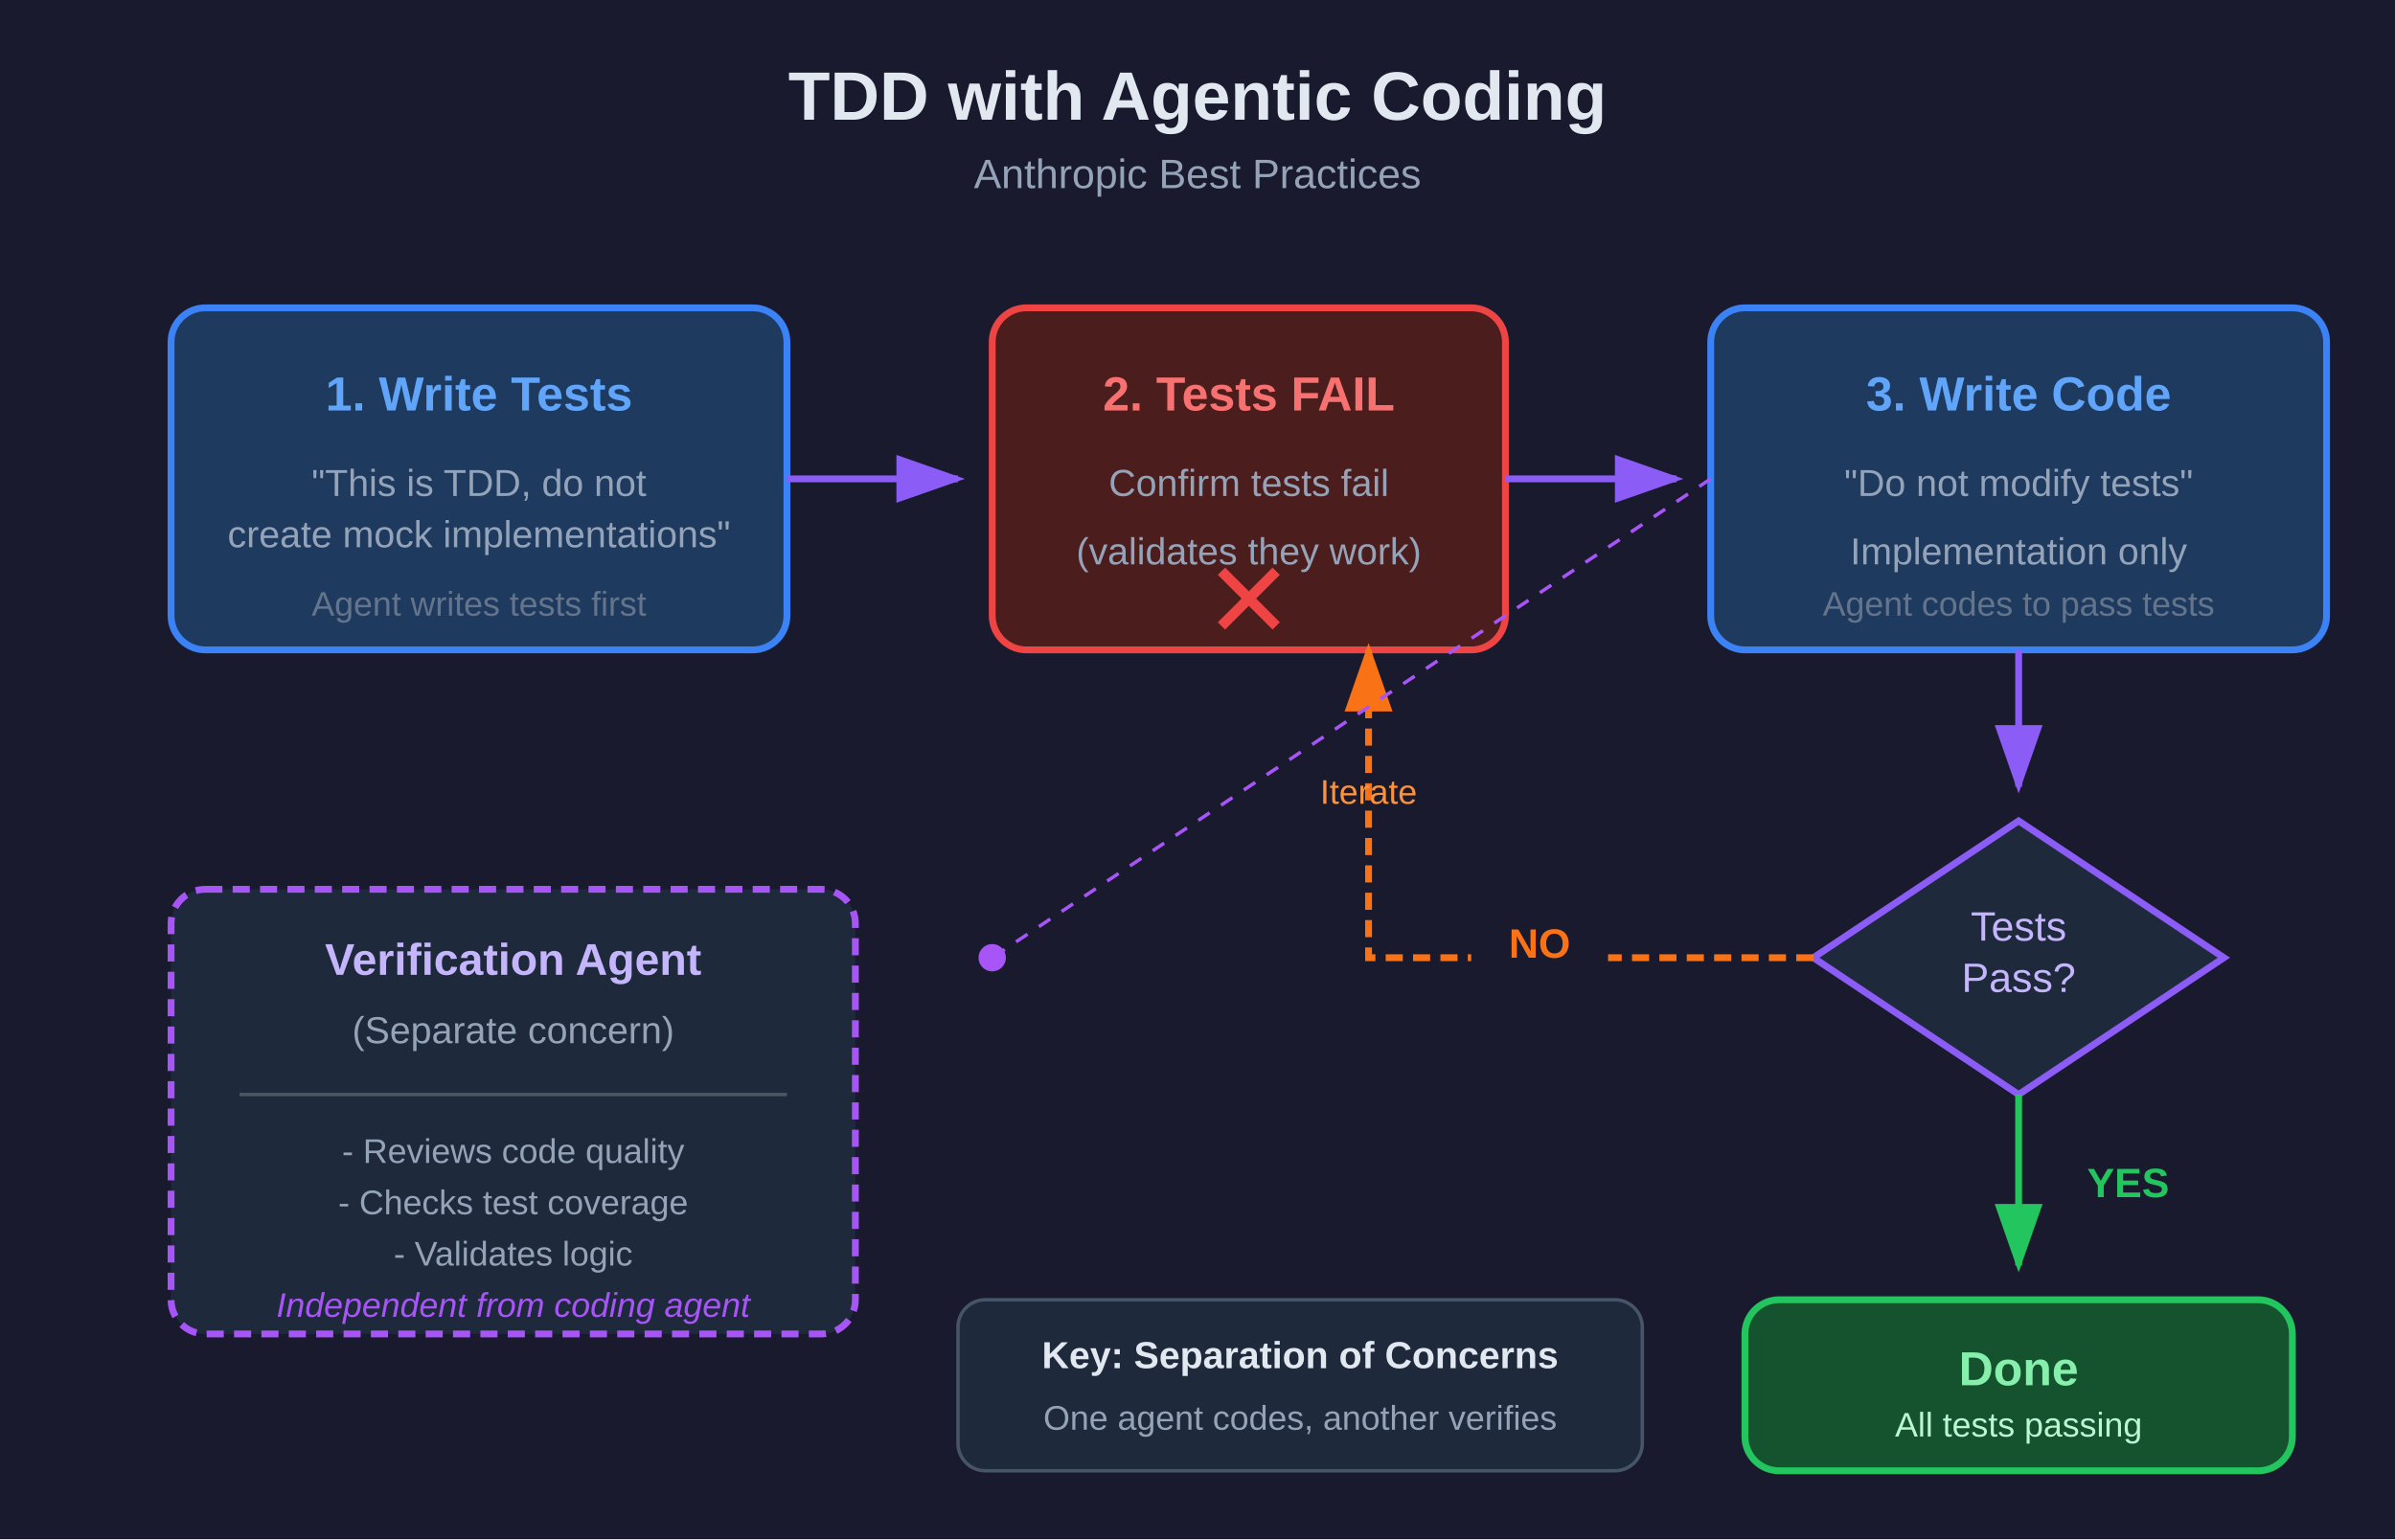
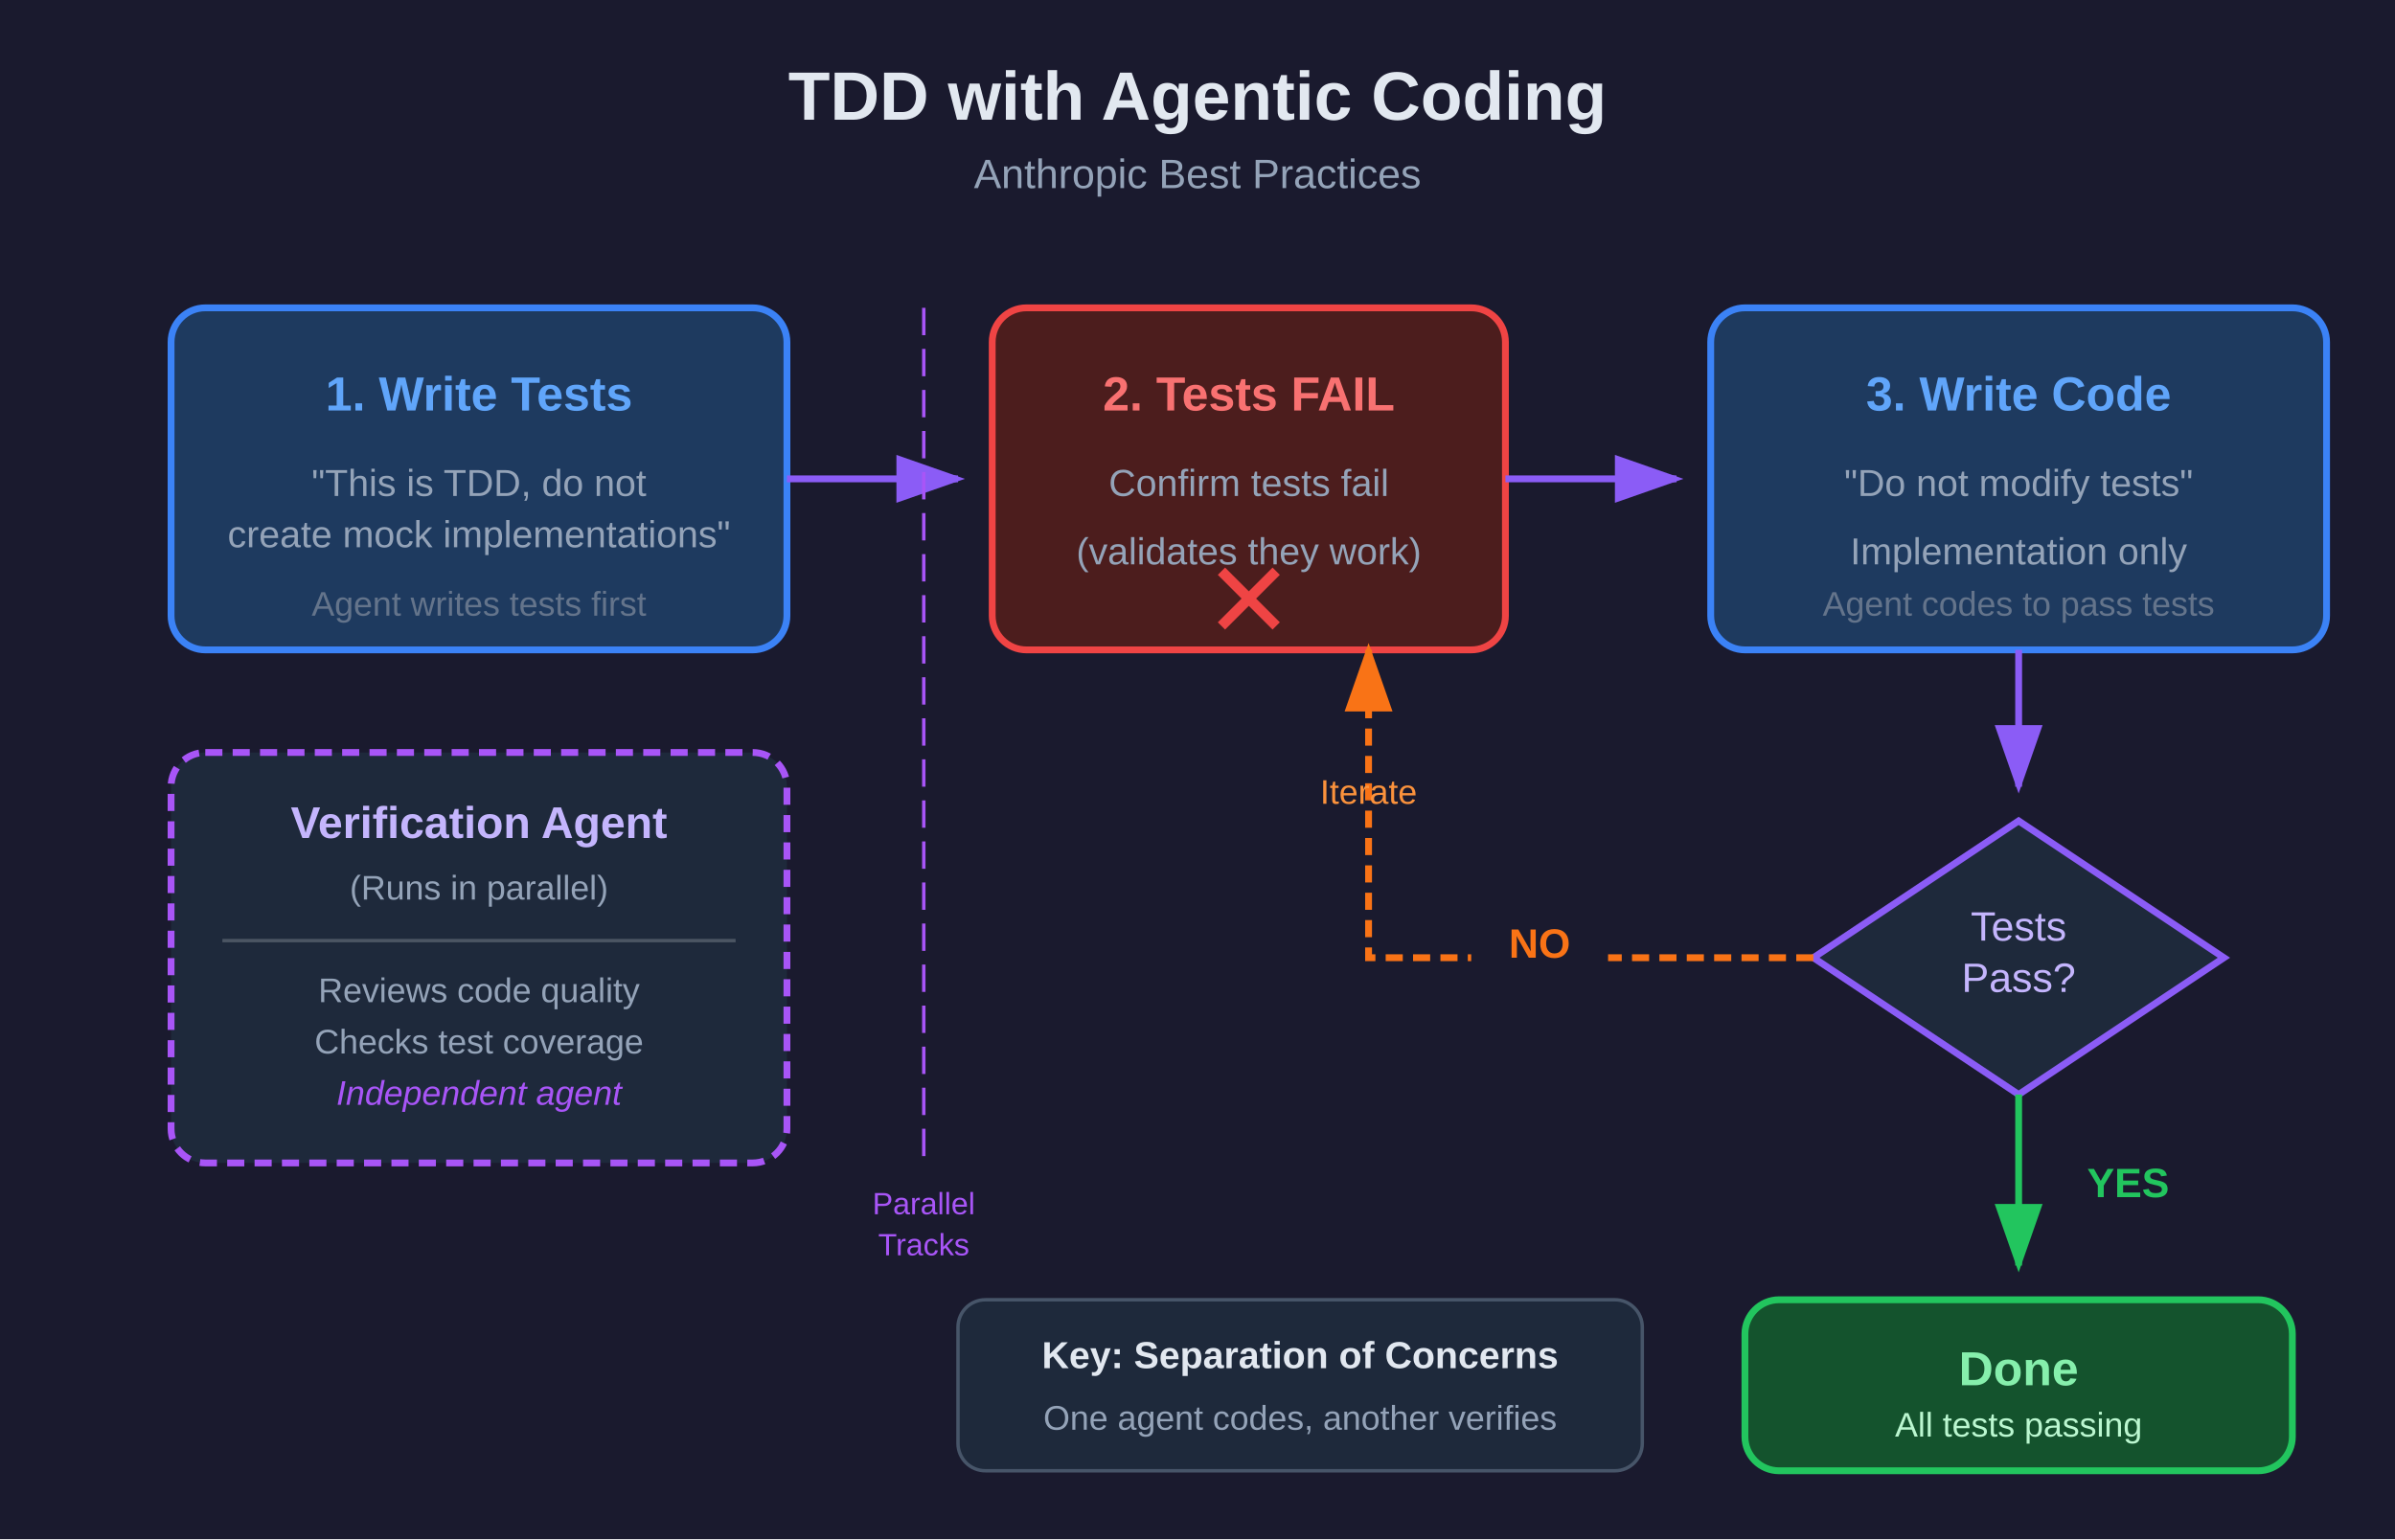
<svg xmlns="http://www.w3.org/2000/svg" viewBox="0 0 700 450">
  <defs>
    <marker id="flowArrow" markerWidth="10" markerHeight="7" refX="9" refY="3.5" orient="auto">
      <polygon points="0 0, 10 3.5, 0 7" fill="#8b5cf6" />
    </marker>
    <marker id="iterateArrow" markerWidth="10" markerHeight="7" refX="9" refY="3.5" orient="auto">
      <polygon points="0 0, 10 3.5, 0 7" fill="#f97316" />
    </marker>
    <marker id="successArrow" markerWidth="10" markerHeight="7" refX="9" refY="3.5" orient="auto">
      <polygon points="0 0, 10 3.5, 0 7" fill="#22c55e" />
    </marker>
  </defs>
  <rect width="700" height="450" fill="#1a1a2e" />
  <text x="350" y="35" font-family="Arial, sans-serif" font-size="20" font-weight="bold" fill="#e2e8f0" text-anchor="middle">TDD with Agentic Coding</text>
  <text x="350" y="55" font-family="Arial, sans-serif" font-size="12" fill="#94a3b8" text-anchor="middle">Anthropic Best Practices</text>
  <rect x="50" y="90" width="180" height="100" rx="10" fill="#1e3a5f" stroke="#3b82f6" stroke-width="2" />
  <text x="140" y="120" font-family="Arial, sans-serif" font-size="14" font-weight="bold" fill="#60a5fa" text-anchor="middle">1. Write Tests</text>
  <text x="140" y="145" font-family="Arial, sans-serif" font-size="11" fill="#94a3b8" text-anchor="middle">"This is TDD, do not</text>
  <text x="140" y="160" font-family="Arial, sans-serif" font-size="11" fill="#94a3b8" text-anchor="middle">create mock implementations"</text>
  <text x="140" y="180" font-family="Arial, sans-serif" font-size="10" fill="#64748b" text-anchor="middle">Agent writes tests first</text>
  <path d="M230,140 L280,140" stroke="#8b5cf6" stroke-width="2" fill="none" marker-end="url(#flowArrow)" />
  <rect x="290" y="90" width="150" height="100" rx="10" fill="#4c1d1d" stroke="#ef4444" stroke-width="2" />
  <text x="365" y="120" font-family="Arial, sans-serif" font-size="14" font-weight="bold" fill="#f87171" text-anchor="middle">2. Tests FAIL</text>
  <text x="365" y="145" font-family="Arial, sans-serif" font-size="11" fill="#94a3b8" text-anchor="middle">Confirm tests fail</text>
  <text x="365" y="165" font-family="Arial, sans-serif" font-size="11" fill="#94a3b8" text-anchor="middle">(validates they work)</text>
  <g transform="translate(365, 175)">
    <line x1="-8" y1="-8" x2="8" y2="8" stroke="#ef4444" stroke-width="3" />
    <line x1="8" y1="-8" x2="-8" y2="8" stroke="#ef4444" stroke-width="3" />
  </g>
  <path d="M440,140 L490,140" stroke="#8b5cf6" stroke-width="2" fill="none" marker-end="url(#flowArrow)" />
  <rect x="500" y="90" width="180" height="100" rx="10" fill="#1e3a5f" stroke="#3b82f6" stroke-width="2" />
  <text x="590" y="120" font-family="Arial, sans-serif" font-size="14" font-weight="bold" fill="#60a5fa" text-anchor="middle">3. Write Code</text>
  <text x="590" y="145" font-family="Arial, sans-serif" font-size="11" fill="#94a3b8" text-anchor="middle">"Do not modify tests"</text>
  <text x="590" y="165" font-family="Arial, sans-serif" font-size="11" fill="#94a3b8" text-anchor="middle">Implementation only</text>
  <text x="590" y="180" font-family="Arial, sans-serif" font-size="10" fill="#64748b" text-anchor="middle">Agent codes to pass tests</text>
  <path d="M590,190 L590,230" stroke="#8b5cf6" stroke-width="2" fill="none" marker-end="url(#flowArrow)" />
  <polygon points="590,240 650,280 590,320 530,280" fill="#1e293b" stroke="#8b5cf6" stroke-width="2" />
  <text x="590" y="275" font-family="Arial, sans-serif" font-size="12" fill="#c4b5fd" text-anchor="middle">Tests</text>
  <text x="590" y="290" font-family="Arial, sans-serif" font-size="12" fill="#c4b5fd" text-anchor="middle">Pass?</text>
  <path d="M530,280 L400,280 L400,190" stroke="#f97316" stroke-width="2" fill="none" marker-end="url(#iterateArrow)" stroke-dasharray="5,3" />
  <rect x="430" y="265" width="40" height="20" rx="3" fill="#1a1a2e" />
  <text x="450" y="280" font-family="Arial, sans-serif" font-size="12" font-weight="bold" fill="#f97316" text-anchor="middle">NO</text>
  <text x="400" y="235" font-family="Arial, sans-serif" font-size="10" fill="#fb923c" text-anchor="middle">Iterate</text>
  <path d="M590,320 L590,370" stroke="#22c55e" stroke-width="2" fill="none" marker-end="url(#successArrow)" />
  <text x="610" y="350" font-family="Arial, sans-serif" font-size="12" font-weight="bold" fill="#22c55e">YES</text>
  <rect x="510" y="380" width="160" height="50" rx="10" fill="#14532d" stroke="#22c55e" stroke-width="2" />
  <text x="590" y="405" font-family="Arial, sans-serif" font-size="14" font-weight="bold" fill="#86efac" text-anchor="middle">Done</text>
  <text x="590" y="420" font-family="Arial, sans-serif" font-size="10" fill="#bbf7d0" text-anchor="middle">All tests passing</text>
-   <rect x="50" y="260" width="200" height="130" rx="10" fill="#1e293b" stroke="#a855f7" stroke-width="2" stroke-dasharray="5,3" />
-   <text x="150" y="285" font-family="Arial, sans-serif" font-size="13" font-weight="bold" fill="#c4b5fd" text-anchor="middle">Verification Agent</text>
-   <text x="150" y="305" font-family="Arial, sans-serif" font-size="11" fill="#94a3b8" text-anchor="middle">(Separate concern)</text>
-   <line x1="70" y1="320" x2="230" y2="320" stroke="#4b5563" stroke-width="1" />
-   <text x="150" y="340" font-family="Arial, sans-serif" font-size="10" fill="#94a3b8" text-anchor="middle">- Reviews code quality</text>
-   <text x="150" y="355" font-family="Arial, sans-serif" font-size="10" fill="#94a3b8" text-anchor="middle">- Checks test coverage</text>
-   <text x="150" y="370" font-family="Arial, sans-serif" font-size="10" fill="#94a3b8" text-anchor="middle">- Validates logic</text>
-   <text x="150" y="385" font-family="Arial, sans-serif" font-size="10" fill="#a855f7" text-anchor="middle" font-style="italic">Independent from coding agent</text>
-   <path d="M500,140 L290,280" stroke="#a855f7" stroke-width="1" stroke-dasharray="4,4" fill="none" />
-   <circle cx="290" cy="280" r="4" fill="#a855f7" />
+   <rect x="50" y="220" width="180" height="120" rx="10" fill="#1e293b" stroke="#a855f7" stroke-width="2" stroke-dasharray="5,3" />
+   <text x="140" y="245" font-family="Arial, sans-serif" font-size="13" font-weight="bold" fill="#c4b5fd" text-anchor="middle">Verification Agent</text>
+   <text x="140" y="263" font-family="Arial, sans-serif" font-size="10" fill="#94a3b8" text-anchor="middle">(Runs in parallel)</text>
+   <line x1="65" y1="275" x2="215" y2="275" stroke="#4b5563" stroke-width="1" />
+   <text x="140" y="293" font-family="Arial, sans-serif" font-size="10" fill="#94a3b8" text-anchor="middle">Reviews code quality</text>
+   <text x="140" y="308" font-family="Arial, sans-serif" font-size="10" fill="#94a3b8" text-anchor="middle">Checks test coverage</text>
+   <text x="140" y="323" font-family="Arial, sans-serif" font-size="10" fill="#a855f7" text-anchor="middle" font-style="italic">Independent agent</text>
+   <line x1="270" y1="90" x2="270" y2="340" stroke="#a855f7" stroke-width="1" stroke-dasharray="8,4" />
+   <text x="270" y="355" font-family="Arial, sans-serif" font-size="9" fill="#a855f7" text-anchor="middle">Parallel</text>
+   <text x="270" y="367" font-family="Arial, sans-serif" font-size="9" fill="#a855f7" text-anchor="middle">Tracks</text>
  <rect x="280" y="380" width="200" height="50" rx="8" fill="#1e293b" stroke="#475569" stroke-width="1" />
  <text x="380" y="400" font-family="Arial, sans-serif" font-size="11" fill="#e2e8f0" text-anchor="middle" font-weight="bold">Key: Separation of Concerns</text>
  <text x="380" y="418" font-family="Arial, sans-serif" font-size="10" fill="#94a3b8" text-anchor="middle">One agent codes, another verifies</text>
</svg>
